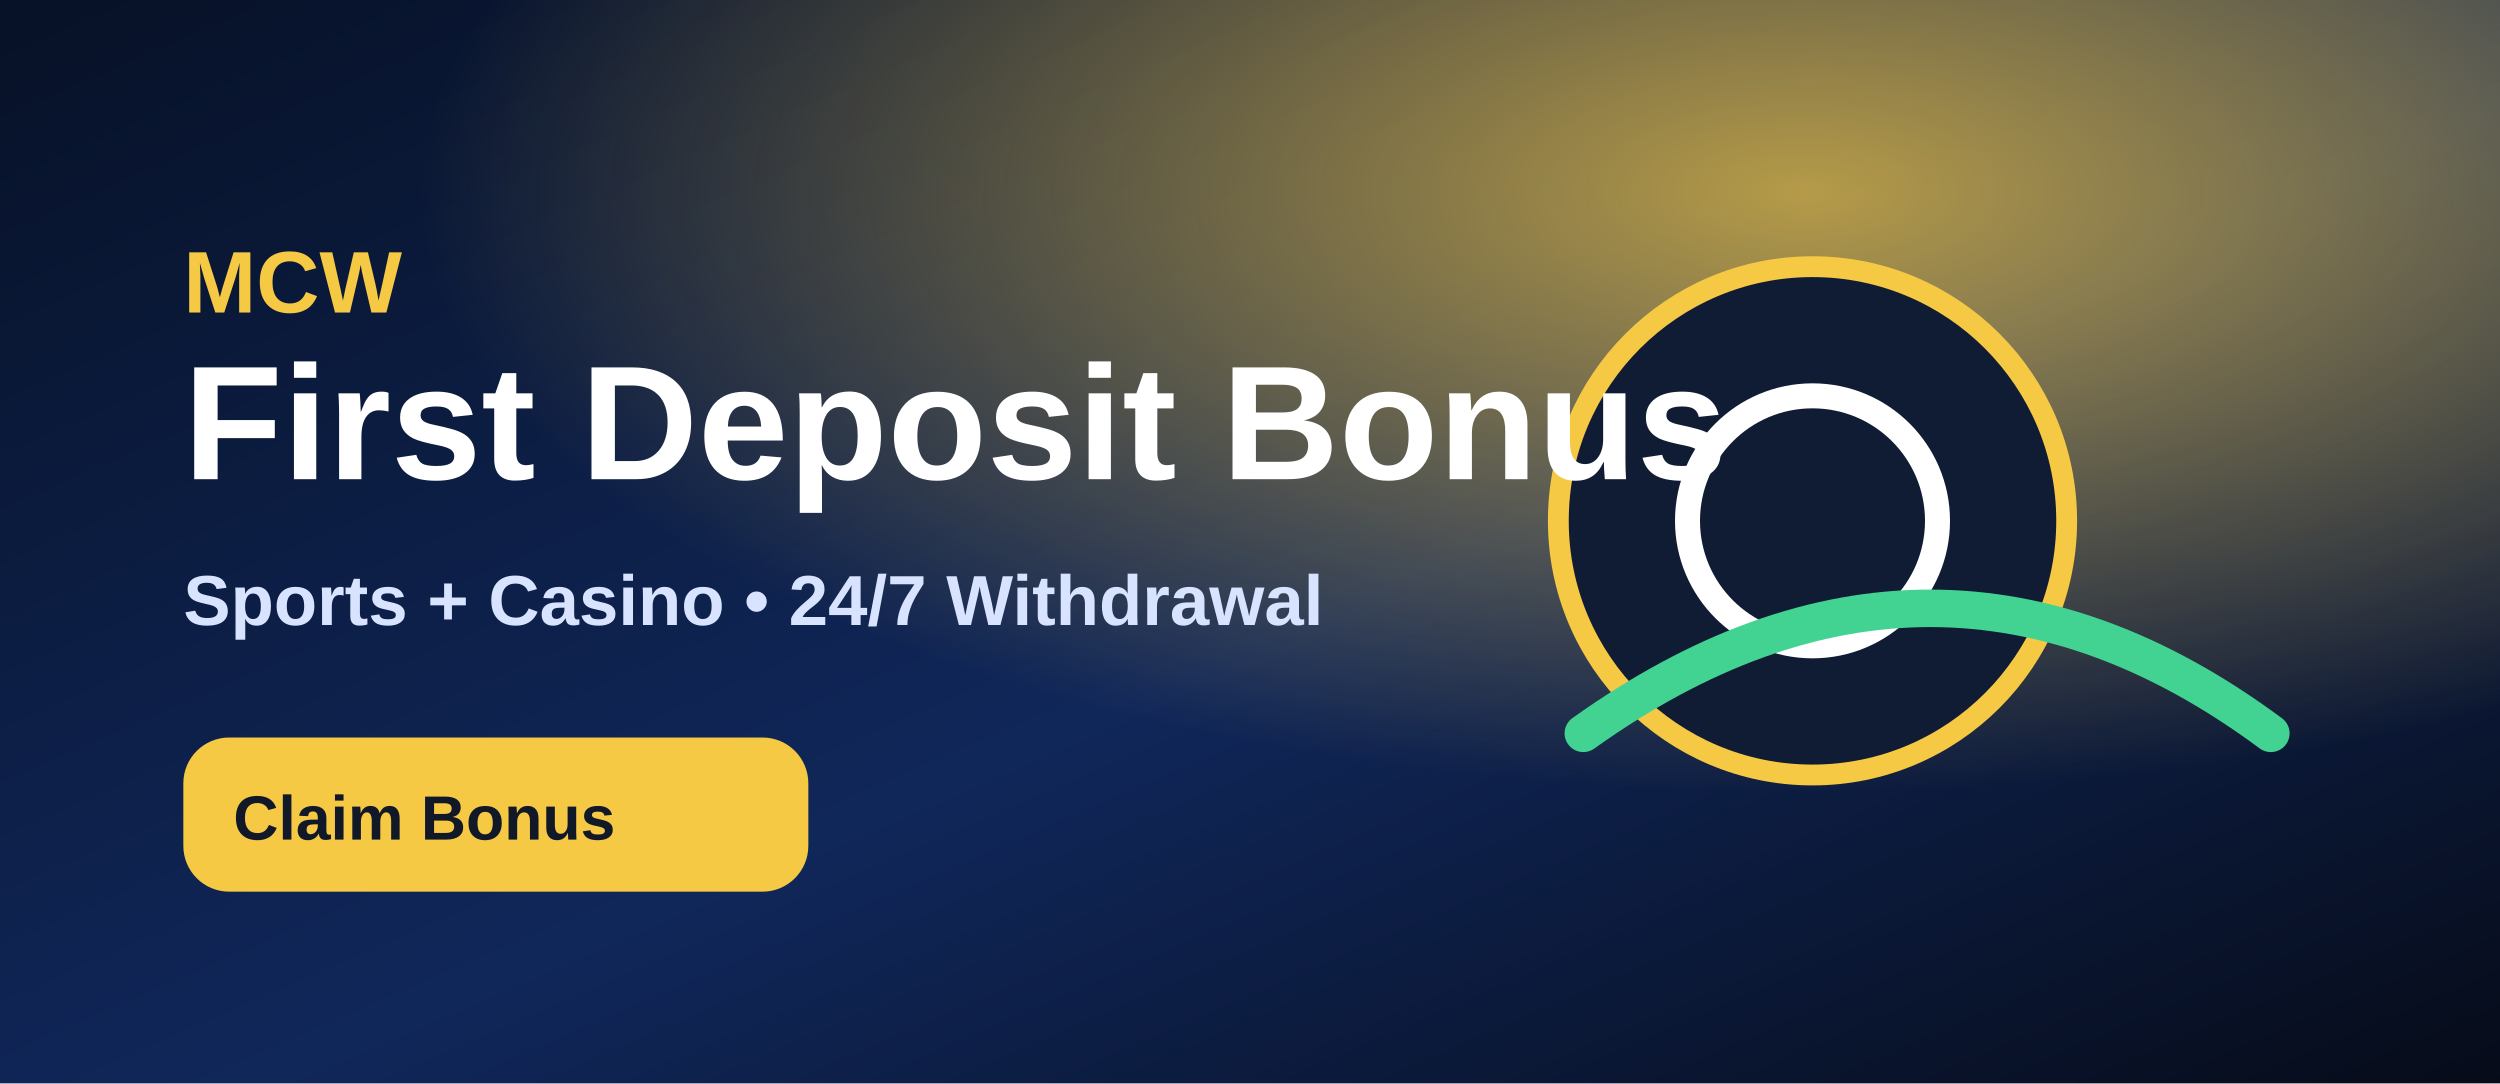
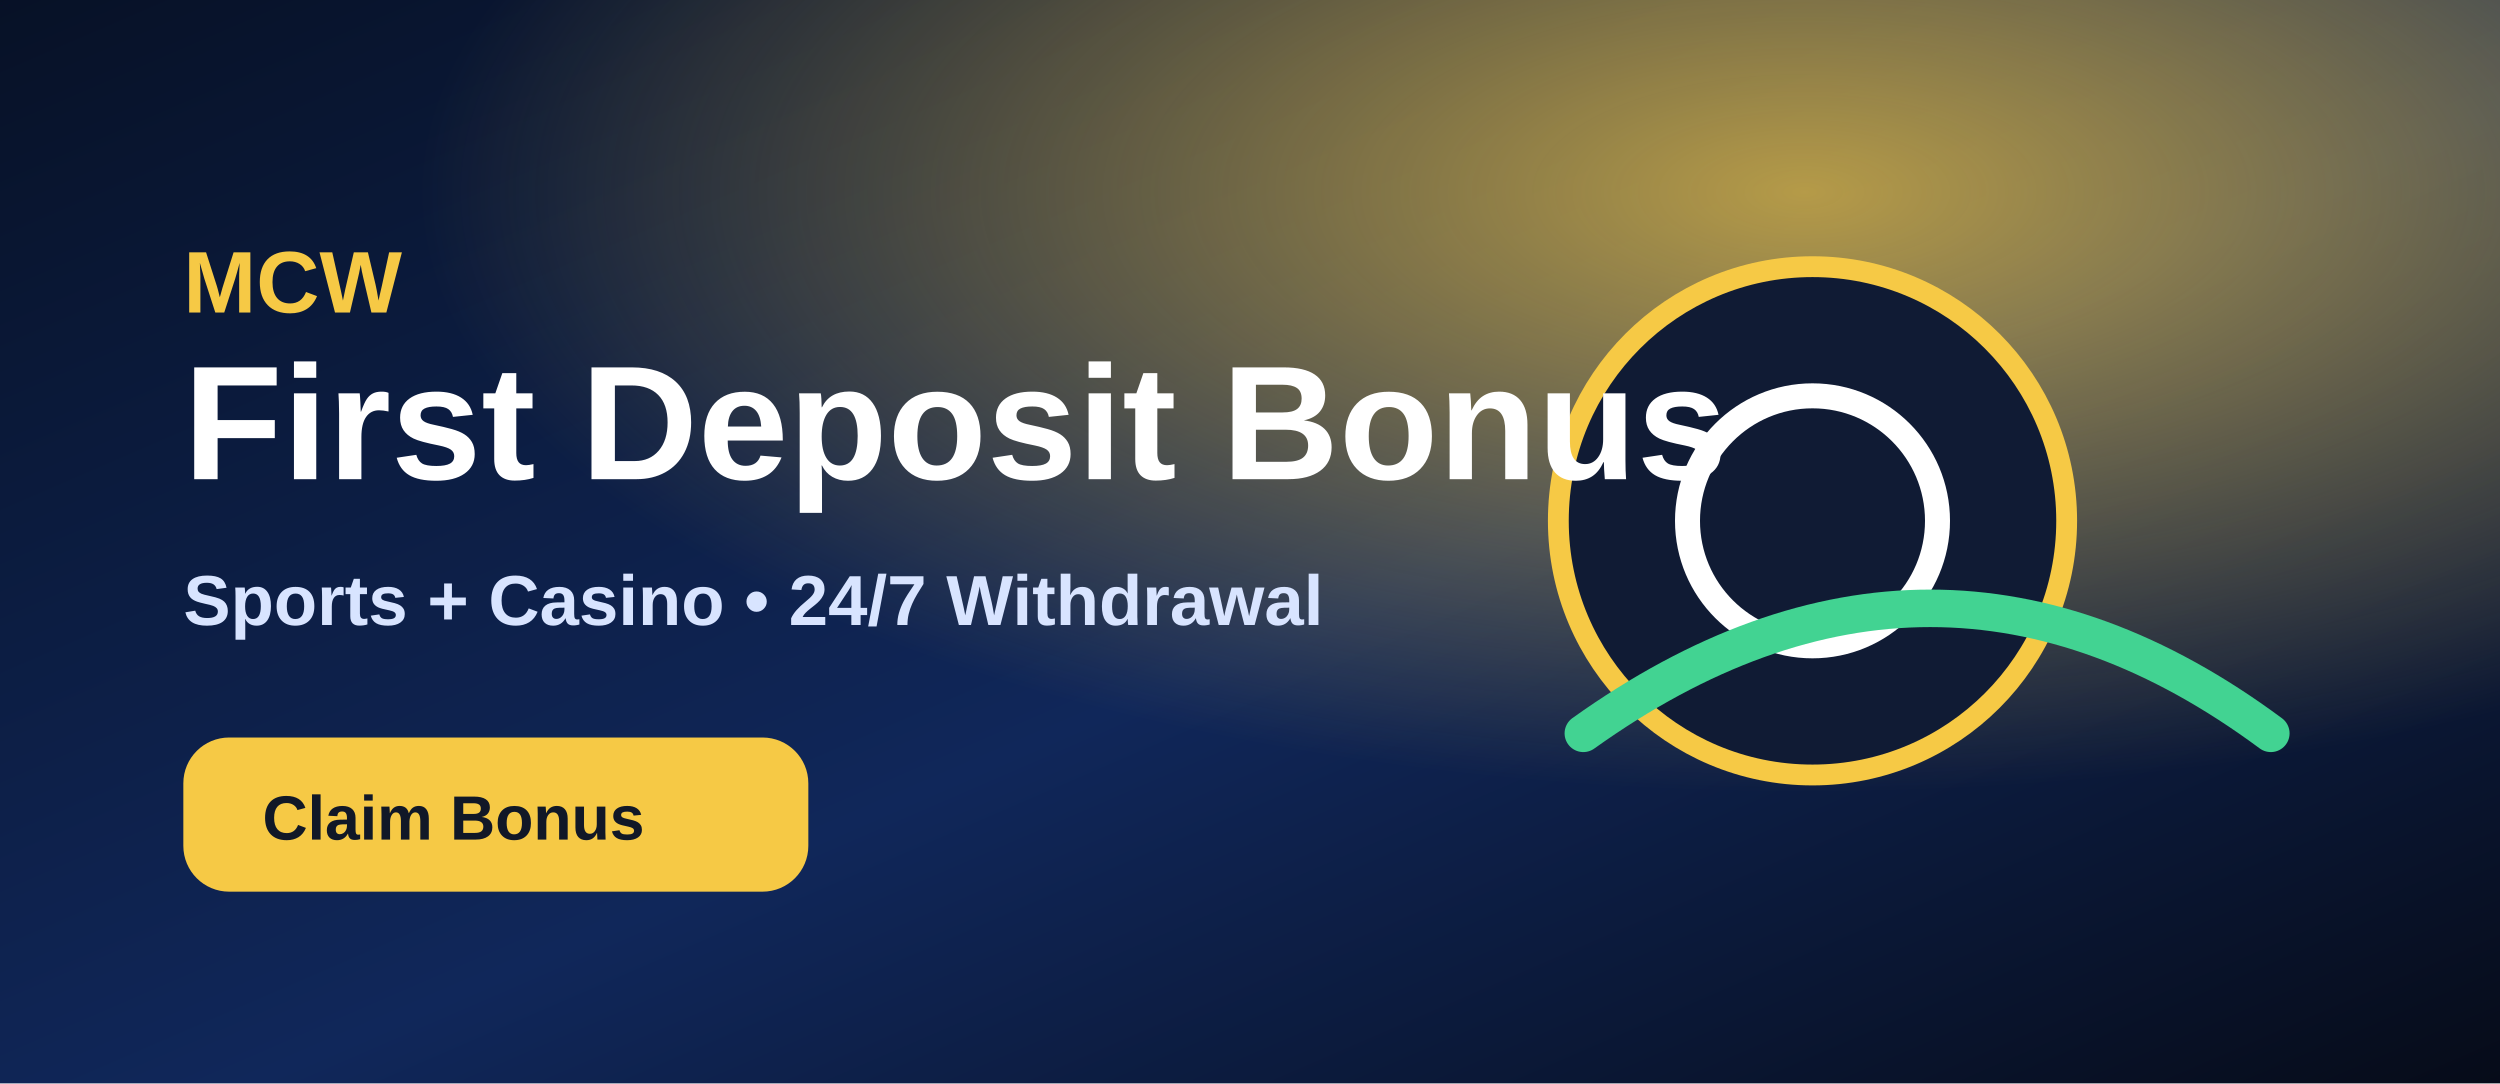
<svg xmlns="http://www.w3.org/2000/svg" viewBox="0 0 1200 520" role="img" aria-labelledby="title desc">
  <defs>
    <linearGradient id="bg" x1="0" x2="1" y1="0" y2="1">
      <stop stop-color="#071126" />
      <stop offset=".55" stop-color="#10275a" />
      <stop offset="1" stop-color="#060b18" />
    </linearGradient>
    <radialGradient id="glow" cx=".72" cy=".18" r=".55">
      <stop stop-color="#f6c945" stop-opacity=".72" />
      <stop offset="1" stop-color="#f6c945" stop-opacity="0" />
    </radialGradient>
  </defs>
  <rect width="1200" height="520" fill="url(#bg)" />
  <rect width="1200" height="520" fill="url(#glow)" />
  <circle cx="870" cy="250" r="122" fill="#101b34" stroke="#f6c945" stroke-width="10" />
  <path d="M810 250a60 60 0 1 0 120 0a60 60 0 1 0-120 0" fill="none" stroke="#fff" stroke-width="12" />
  <path d="M760 352c112-80 222-80 330 0" fill="none" stroke="#42d392" stroke-width="18" stroke-linecap="round" />
  <text x="88" y="150" fill="#f6c945" font-family="Arial, sans-serif" font-size="42" font-weight="800">MCW</text>
  <text x="88" y="230" fill="#fff" font-family="Arial, sans-serif" font-size="78" font-weight="900">First Deposit Bonus</text>
  <text x="88" y="300" fill="#d8e4ff" font-family="Arial, sans-serif" font-size="34" font-weight="700">Sports + Casino • 24/7 Withdrawal</text>
  <rect x="88" y="354" rx="22" width="300" height="74" fill="#f6c945" />
-   <text x="112" y="403" fill="#111827" font-family="Arial, sans-serif" font-size="30" font-weight="900">Claim Bonus</text>
+   <text x="126" y="403" fill="#111827" font-family="Arial, sans-serif" font-size="30" font-weight="900">Claim Bonus</text>
</svg>
